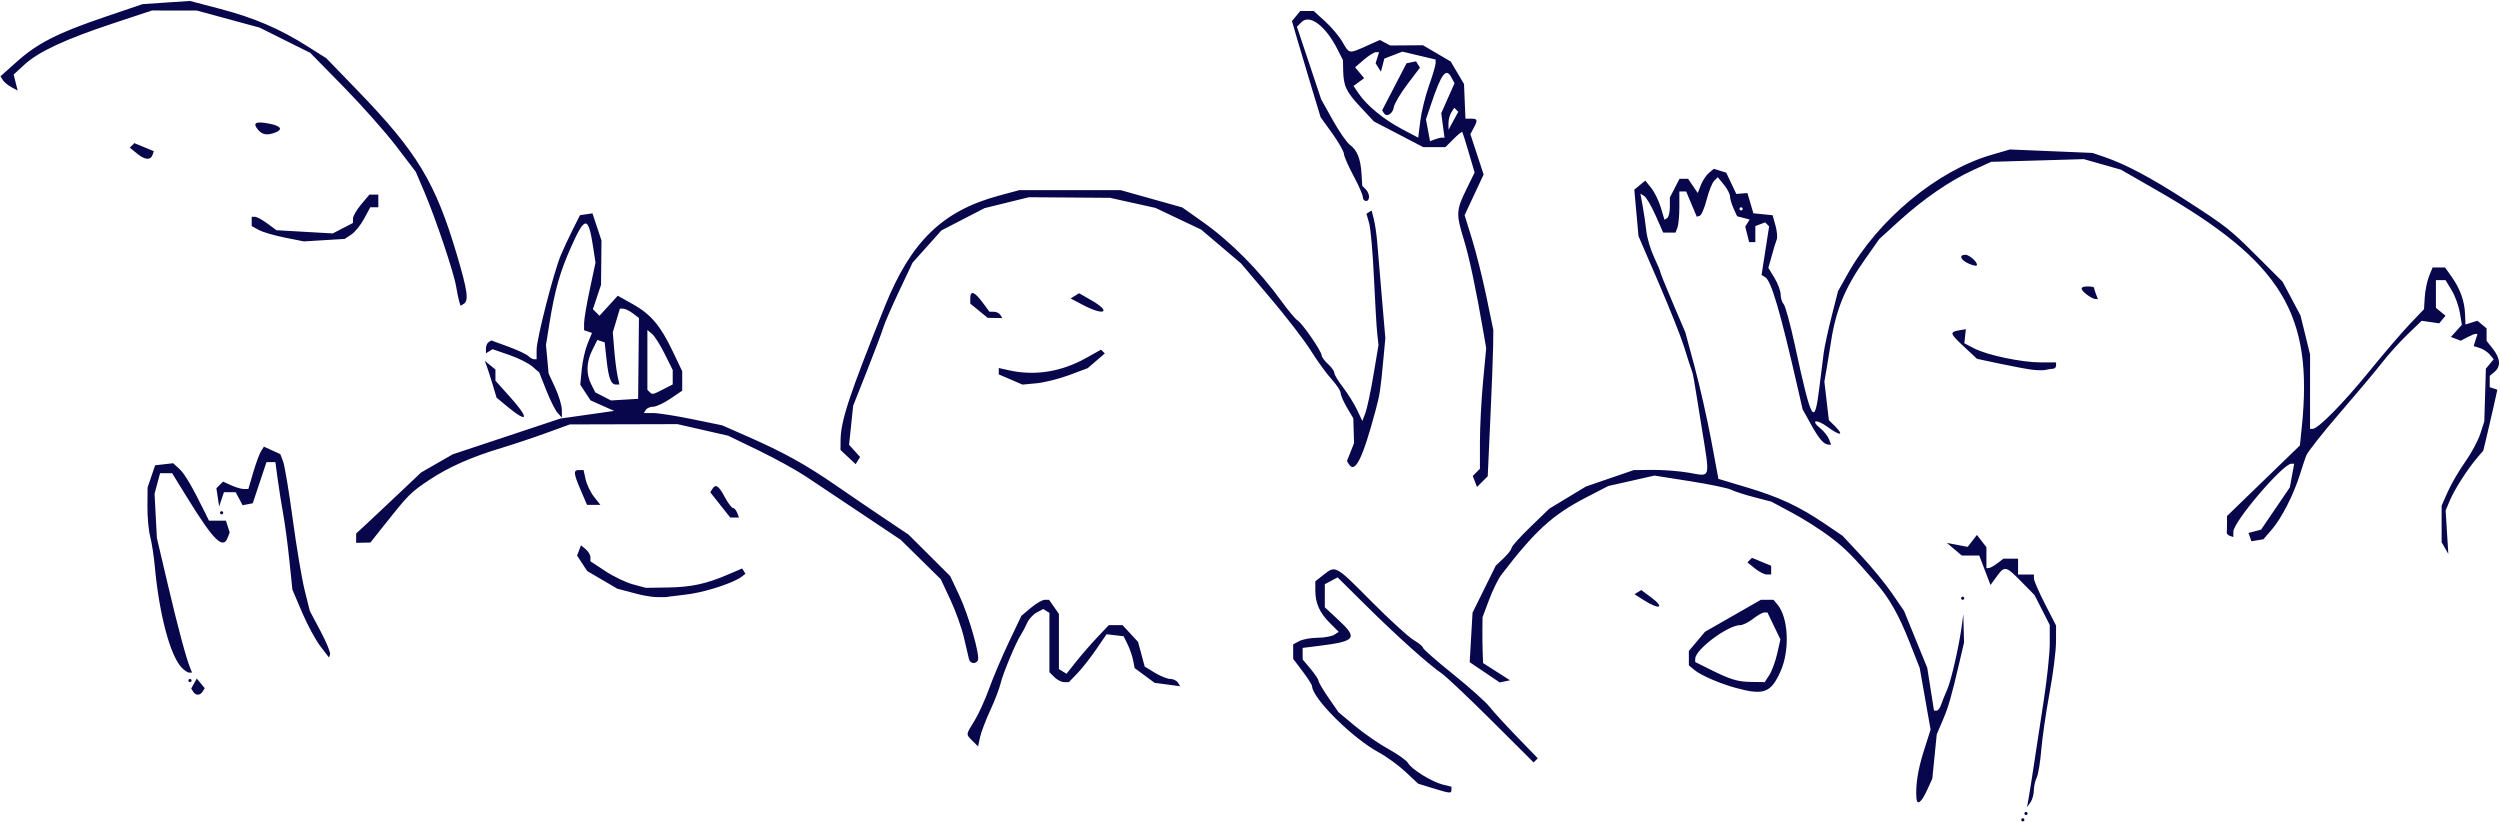
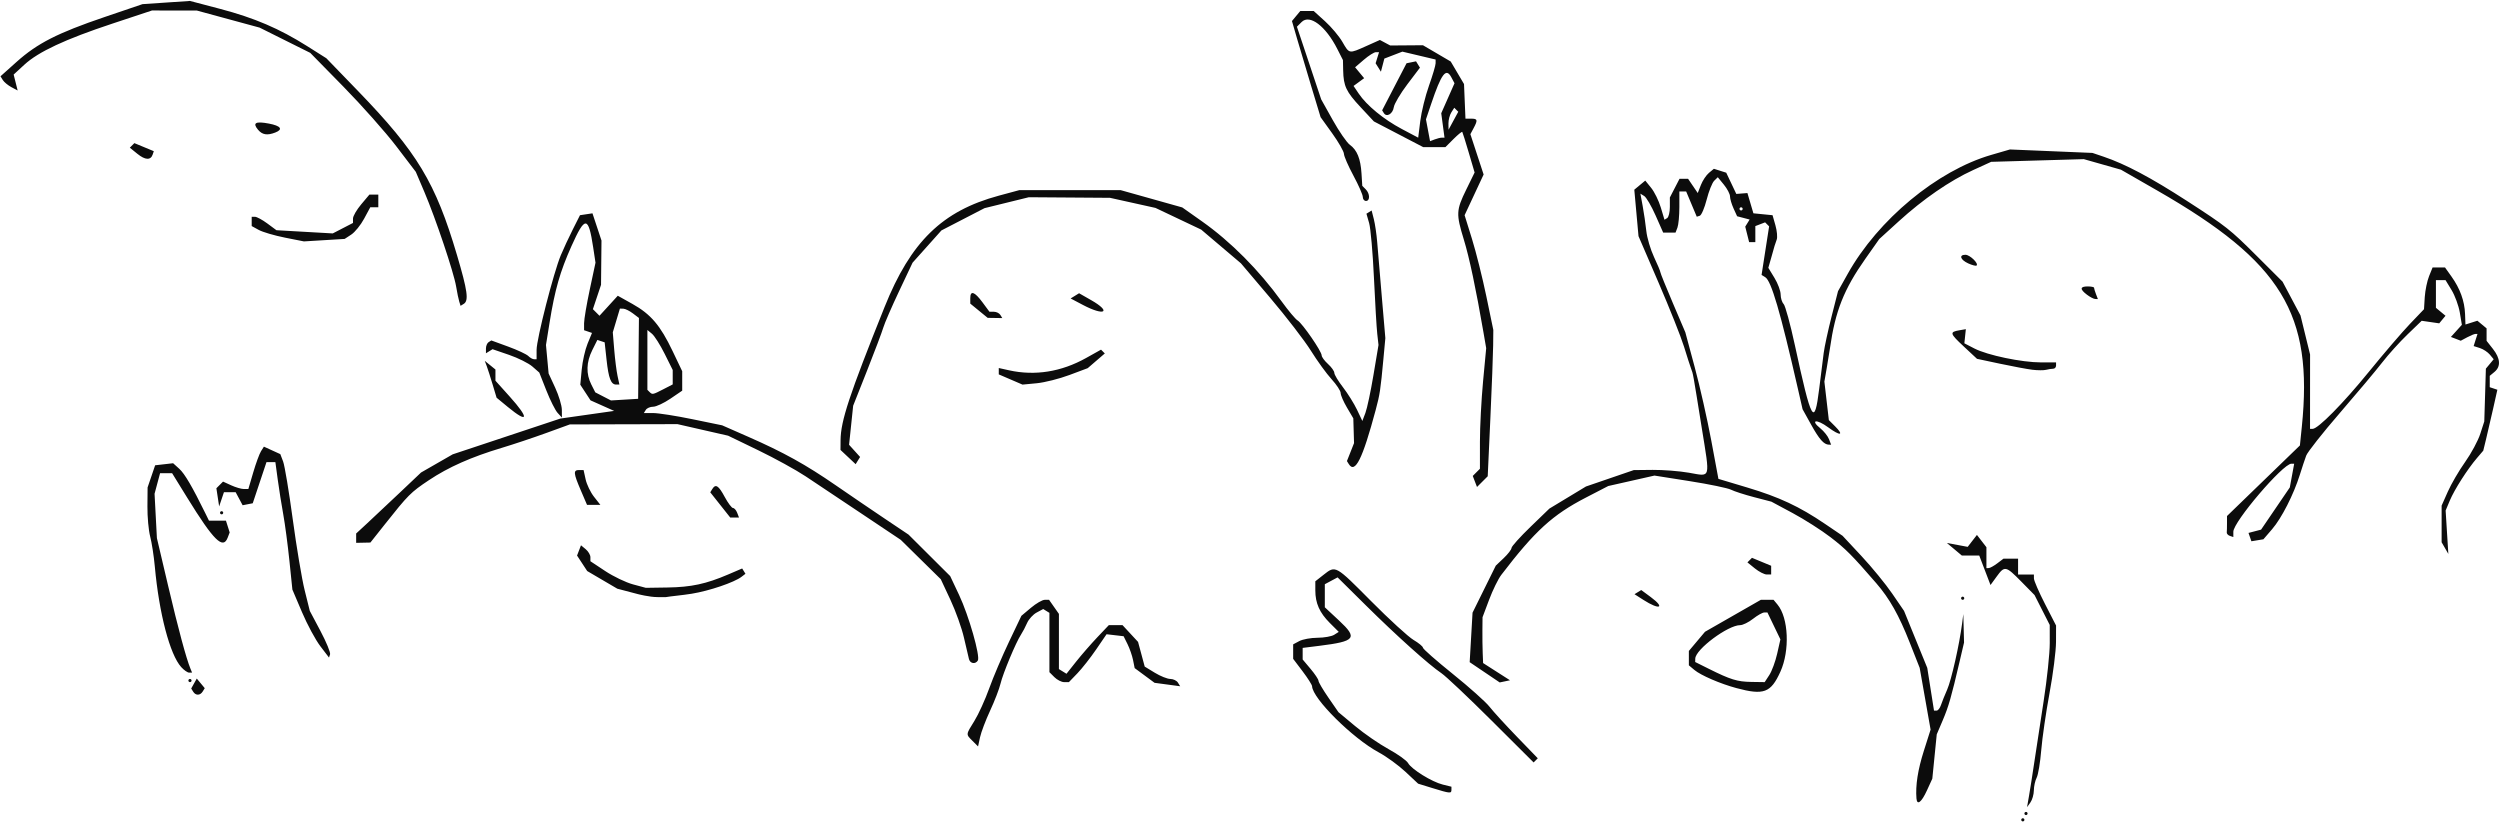
<svg xmlns="http://www.w3.org/2000/svg" width="1053" height="346" viewBox="0 0 1053 346" fill="none">
-   <path d="M851.347 345.312C851.347 344.945 851.647 344.645 852.014 344.645C852.381 344.645 852.681 344.945 852.681 345.312C852.681 345.678 852.381 345.978 852.014 345.978C851.647 345.978 851.347 345.678 851.347 345.312ZM852.681 342.645C852.681 342.278 852.981 341.978 853.347 341.978C853.714 341.978 854.014 342.278 854.014 342.645C854.014 343.011 853.714 343.312 853.347 343.312C852.981 343.312 852.681 343.011 852.681 342.645ZM854.606 335.312C855.056 332.745 856.047 326.445 856.809 321.312C857.572 316.178 859.359 304.478 860.781 295.312C862.203 286.145 863.362 275.175 863.357 270.934L863.348 263.223L860.15 256.934L856.952 250.645L851.381 244.978C844.826 238.312 844.366 238.218 840.985 242.86L838.4 246.409L836.026 240.194L833.652 233.978H829.981H826.31L823.162 231.336L820.014 228.695L824.404 229.514L828.793 230.334L830.737 227.823L832.681 225.312L834.681 227.9L836.681 230.488V234.9V239.312L837.681 239.27C838.231 239.247 839.846 238.346 841.269 237.27L843.857 235.312H846.936H850.014V238.645V241.979H853.347H856.681L856.688 243.645C856.692 244.562 858.791 249.398 861.354 254.393L866.015 263.474L865.994 270.393C865.983 274.198 864.75 283.912 863.254 291.979C861.758 300.045 860.19 310.845 859.77 315.979C859.35 321.112 858.484 326.323 857.844 327.558C857.205 328.793 856.672 331.193 856.661 332.891C856.65 334.589 855.999 336.879 855.215 337.979L853.79 339.979L854.606 335.312ZM807.212 336.312C806.768 330.835 807.791 324.226 810.305 316.315L813.165 307.318L810.869 294.315L808.573 281.312L804.374 270.645C799.838 259.123 795.902 252.142 790.265 245.627C780.106 233.885 777.398 231.164 770.985 226.25C767.151 223.312 759.986 218.748 755.064 216.106L746.113 211.303L738.825 209.405C734.817 208.361 730.444 206.948 729.109 206.264C727.773 205.581 719.972 203.962 711.772 202.668L696.863 200.314L687.127 202.513L677.392 204.711L668.036 209.55C653.897 216.863 646.548 223.574 632.337 242.149C631.048 243.835 628.744 248.535 627.218 252.596L624.444 259.978L624.391 265.312C624.361 268.245 624.415 272.587 624.509 274.961L624.681 279.278L630.347 282.906L636.014 286.533L633.845 286.989L631.677 287.444L625.352 283.175L619.028 278.907L619.632 268.483L620.235 258.06L625.132 248.152L630.028 238.245L633.331 235.111C635.148 233.388 636.645 231.444 636.658 230.792C636.67 230.139 640.262 226.143 644.64 221.913L652.599 214.221L660.307 209.565L668.014 204.908L678.078 201.456L688.141 198.003L696.078 197.92C700.443 197.874 707.314 198.408 711.347 199.107C720.746 200.734 720.314 202.229 716.791 180.289C712.943 156.323 713.185 157.67 712.303 155.312C711.891 154.212 710.539 150.012 709.297 145.979C708.055 141.945 703.237 129.832 698.59 119.061L690.14 99.476L689.253 89.688L688.366 79.899L690.676 77.982L692.986 76.065L695.486 79.151C696.86 80.849 698.68 84.56 699.531 87.398L701.077 92.558L702.212 91.856C702.836 91.47 703.347 89.36 703.347 87.167V83.179L705.382 79.246L707.416 75.312H709.219H711.022L713.057 78.312L715.092 81.312L716.414 77.924C717.141 76.06 718.67 73.761 719.811 72.814L721.886 71.092L724.488 71.918L727.09 72.743L729.212 77.214L731.333 81.685L733.674 81.498L736.014 81.312L737.271 85.58L738.529 89.848L742.563 90.247L746.597 90.645L747.81 94.904C748.477 97.246 748.723 99.946 748.355 100.904C747.988 101.861 747.572 103.084 747.431 103.621C747.29 104.157 746.645 106.444 745.998 108.703L744.82 112.81L747.412 117.061C748.838 119.399 750.006 122.542 750.009 124.045C750.012 125.548 750.578 127.348 751.267 128.045C751.957 128.742 754.079 136.512 755.983 145.312C763.022 177.843 764.229 180.008 766.248 163.73C766.959 158 767.812 151.212 768.144 148.645C768.476 146.079 769.969 139.179 771.461 133.312L774.174 122.645L778.278 115.312C791.037 92.51 815.957 71.861 838.692 65.251L846.589 62.956L863.968 63.682L881.347 64.409L886.014 65.99C895.249 69.119 905.897 74.769 921.171 84.645C937.709 95.34 939.341 96.625 950.453 107.71L961.415 118.645L965.192 125.758L968.97 132.871L970.987 141.091L973.005 149.312L972.995 164.979L972.985 180.645H974.055C976.364 180.645 986.884 169.984 997.738 156.645C1004 148.945 1011.8 139.854 1015.06 136.441L1020.99 130.238L1021.31 125.108C1021.5 122.287 1022.31 118.329 1023.13 116.312L1024.61 112.645H1027.22H1029.83L1032.56 116.471C1036.18 121.561 1038.07 126.771 1038.28 132.214L1038.45 136.687L1040.96 135.889L1043.48 135.092L1045.41 136.698L1047.35 138.305V140.932V143.558L1050.01 146.948C1053.19 150.983 1053.42 154.371 1050.68 156.645L1048.68 158.305V160.697V163.09L1050.29 163.625L1051.89 164.159L1050.12 172.069C1049.14 176.419 1047.81 182.193 1047.15 184.899L1045.95 189.819L1043.32 192.899C1039.27 197.644 1033.81 206.193 1031.86 210.838L1030.1 215.031L1030.67 224.172L1031.24 233.312L1029.83 230.859L1028.41 228.406V220.686V212.966L1031.02 207.085C1032.45 203.851 1035.73 198.229 1038.31 194.592C1040.89 190.954 1043.76 185.622 1044.69 182.741L1046.38 177.505L1046.72 166.389L1047.05 155.272L1048.7 153.292L1050.34 151.312L1048.72 149.364C1047.83 148.292 1045.94 147.044 1044.5 146.589L1041.9 145.764L1042.71 143.204L1043.53 140.645H1042.68C1042.22 140.645 1040.63 141.291 1039.16 142.081L1036.47 143.517L1034.4 142.72L1032.32 141.923L1034.63 139.367L1036.94 136.812L1036.07 131.617C1035.58 128.76 1034.03 124.522 1032.62 122.2L1030.05 117.979H1028.03H1026.01V123.815V129.652L1028.03 131.325L1030.05 132.999L1028.72 134.595L1027.4 136.191L1023.71 135.653L1020.01 135.115L1014.01 140.898C1010.71 144.079 1005.93 149.373 1003.39 152.663C1000.85 155.953 992.832 165.51 985.579 173.901C978.325 182.291 971.933 190.391 971.373 191.901C970.813 193.41 969.604 197.045 968.687 199.979C966.082 208.306 961.021 218.238 957.009 222.896L953.347 227.147L950.819 227.563L948.291 227.979L947.679 226.224L947.066 224.469L949.716 223.776L952.366 223.083L958.416 214.198L964.465 205.312L965.388 200.312L966.311 195.312H965.127C961.562 195.312 940.681 219.785 940.681 223.962V226.201L939.247 225.723C938.459 225.46 937.859 224.81 937.914 224.279C937.969 223.747 938.014 221.97 938.014 220.331V217.349L953.367 202.487L968.72 187.624L969.523 179.802C974.411 132.189 961.054 110.339 908.681 80.276L893.347 71.475L885.52 69.252L877.692 67.029L858.186 67.597L838.681 68.165L831.114 71.621C821.281 76.112 810.049 83.844 799.786 93.188L791.557 100.679L785.696 108.995C776.659 121.819 772.989 131.085 770.786 146.645C770.578 148.112 769.963 151.884 769.419 155.027L768.43 160.741L769.37 168.842L770.31 176.941L772.94 179.571C776.867 183.498 775.115 183.742 770.014 179.979C765.159 176.397 762.271 176.793 766.746 180.427C768.248 181.647 769.879 183.695 770.37 184.979L771.264 187.312L770.306 187.292C768.221 187.248 766.264 185.035 762.831 178.839L759.244 172.366L757.22 163.506C749.824 131.129 746.074 118.331 743.519 116.752L741.974 115.797L743.564 105.569L745.154 95.342L744.308 94.496L743.462 93.65L741.405 94.439L739.347 95.229V98.604V101.979H738.039H736.732L735.914 98.721L735.096 95.464L736.023 93.965L736.949 92.466L734.311 91.776L731.672 91.086L730.177 87.803C729.354 85.998 728.681 83.715 728.681 82.731C728.681 81.746 727.523 79.525 726.109 77.793L723.537 74.646L722.015 76.14C721.177 76.961 719.756 80.521 718.856 84.05C717.955 87.579 716.648 90.65 715.95 90.874L714.681 91.283L712.446 85.964L710.212 80.646H708.78H707.347V87.203C707.347 90.81 706.983 94.71 706.538 95.87L705.729 97.979H703.131H700.534L697.345 90.768C695.591 86.802 693.43 83.109 692.544 82.561L690.931 81.564L691.895 86.772C692.425 89.636 693.112 94.357 693.423 97.263C693.733 100.169 695.193 105.112 696.667 108.248C698.141 111.384 699.347 114.262 699.347 114.643C699.347 115.025 701.713 120.881 704.605 127.658L709.863 139.979L713.811 154.646C715.983 162.712 719.118 176.6 720.778 185.507L723.797 201.701L735.905 205.328C749.462 209.389 757.864 213.319 768.722 220.682L776.097 225.682L784.056 234.214C788.433 238.906 794.258 246.023 797 250.029L801.986 257.312L806.876 269.312L811.766 281.312L813.185 290.312L814.604 299.312H815.684C816.278 299.312 817.11 298.262 817.532 296.979C817.954 295.696 819.137 292.751 820.161 290.436C821.915 286.468 825.298 271.48 826.434 262.646L826.948 258.646L827.101 264.646L827.254 270.646L825.385 278.646C821.86 293.737 820.752 297.591 818.258 303.446L815.758 309.312L814.825 318.646L813.891 327.979L811.619 332.945C809.327 337.955 807.461 339.38 807.212 336.312ZM734.014 87.978C734.014 87.612 733.714 87.311 733.347 87.311C732.981 87.311 732.681 87.612 732.681 87.978C732.681 88.345 732.981 88.645 733.347 88.645C733.714 88.645 734.014 88.345 734.014 87.978ZM603.332 331.938L597.316 330.083L591.998 325.096C589.074 322.353 583.981 318.654 580.681 316.876C569.699 310.959 552.825 294.203 552.644 289.035C552.623 288.454 550.823 285.621 548.644 282.741L544.681 277.503V274.454V271.405L547.26 270.025C548.678 269.266 552.128 268.636 554.926 268.625C557.725 268.614 560.885 268.053 561.95 267.379L563.887 266.154L560.127 262.399C555.796 258.074 554.014 254.068 554.014 248.655V244.838L557.527 242.075C562.591 238.092 562.423 237.998 577.57 253.255C585.183 260.924 593.198 268.254 595.38 269.543C597.562 270.832 599.347 272.307 599.347 272.821C599.347 273.335 605.003 278.305 611.915 283.864C618.827 289.424 625.774 295.624 627.353 297.642C628.931 299.66 634.158 305.379 638.968 310.351L647.713 319.39L646.837 320.266L645.961 321.142L628.235 303.483C618.486 293.77 608.996 284.808 607.145 283.567C601.886 280.041 588.203 267.756 575.237 254.919L563.393 243.193L560.703 244.633L558.014 246.072V250.932V255.792L564.014 261.379C571.99 268.807 570.963 270.119 555.681 272.023L548.681 272.895V275.334V277.773L552.014 281.735C553.847 283.914 555.347 286.168 555.347 286.744C555.347 287.32 557.241 290.534 559.556 293.885L563.765 299.978L570.763 305.813C574.612 309.023 580.958 313.397 584.864 315.533C588.771 317.67 592.467 320.311 593.079 321.403C594.55 324.033 603.079 329.321 607.681 330.457L611.347 331.362V332.67C611.347 334.29 610.801 334.24 603.332 331.938ZM409.651 312.092C406.775 309.215 406.743 309.566 410.435 303.618C412.134 300.883 414.928 294.745 416.644 289.978C418.36 285.212 422.114 276.379 424.985 270.349L430.206 259.387L434.212 256.016C436.416 254.162 439.039 252.645 440.041 252.645H441.863L443.938 255.608L446.014 258.572V270.196V281.821L447.608 282.806L449.203 283.792L453.275 278.662C455.515 275.84 459.527 271.232 462.19 268.422L467.034 263.312H469.921H472.808L476.079 266.841L479.35 270.371L480.75 275.569L482.15 280.766L486.415 283.367C488.761 284.798 491.695 285.97 492.935 285.973C494.175 285.973 495.617 286.67 496.139 287.514L497.089 289.051L491.695 288.327L486.301 287.604L482.112 284.506L477.922 281.408L477.244 278.027C476.871 276.167 475.822 273.145 474.914 271.312L473.263 267.978L469.671 267.56L466.079 267.141L461.713 273.531C459.312 277.046 455.744 281.585 453.783 283.617L450.219 287.312H448.212C447.108 287.312 445.262 286.369 444.109 285.216L442.014 283.121V270.628V258.135L440.708 257.329L439.402 256.521L436.644 257.998C435.128 258.809 433.317 260.787 432.62 262.393C431.924 263.998 430.76 266.212 430.035 267.312C427.914 270.53 422.445 283.631 421.418 287.957C420.898 290.146 418.935 295.246 417.054 299.291C415.174 303.335 413.257 308.389 412.796 310.521L411.956 314.396L409.651 312.092ZM81.354 291.322L80.536 289.999L81.709 287.905L82.881 285.81L84.562 287.835L86.243 289.861L85.383 291.253C84.298 293.01 82.417 293.042 81.354 291.322ZM731.347 289.816C724.611 288.006 716.38 284.451 713.681 282.188L711.347 280.231V277.207V274.183L714.747 270.143L718.146 266.103L729.905 259.374L741.664 252.645H744.342H747.021L748.692 254.659C753.344 260.264 753.933 274.029 749.901 282.924C745.865 291.829 742.913 292.926 731.347 289.816ZM745.242 284.312C746.318 282.662 747.807 278.612 748.55 275.312L749.903 269.312L747.173 263.645L744.443 257.978H743.105C742.37 257.978 740.242 259.178 738.378 260.645C736.513 262.111 734.071 263.312 732.951 263.312C727.815 263.312 714.124 273.519 714.044 277.408L714.014 278.839L719.681 281.665C728.915 286.271 731.718 287.138 737.65 287.227L743.286 287.311L745.242 284.312ZM79.347 286.645C79.347 286.278 79.647 285.978 80.014 285.978C80.381 285.978 80.681 286.278 80.681 286.645C80.681 287.011 80.381 287.312 80.014 287.312C79.647 287.312 79.347 287.011 79.347 286.645ZM76.323 280.978C71.552 275.69 67.015 258.406 65.21 238.645C64.809 234.245 63.928 228.545 63.254 225.978C62.58 223.412 62.059 217.712 62.097 213.312L62.165 205.312L63.756 200.645L65.347 195.978L69.132 195.545L72.917 195.112L75.527 197.474C77.797 199.528 80.983 204.972 86.546 216.301L88.014 219.291L91.591 219.301L95.168 219.311L95.955 221.79L96.741 224.268L95.902 226.456C93.937 231.576 90.018 227.708 78.869 209.644L72.492 199.311H69.958H67.424L66.262 203.644L65.1 207.977L65.594 217.311L66.088 226.644L70.793 246.644C75.083 264.88 78.422 277.282 80.217 281.644L80.903 283.311H79.665C78.985 283.311 77.48 282.262 76.323 280.978ZM408.14 277.645C407.889 276.728 406.938 272.678 406.028 268.645C405.118 264.611 402.548 257.411 400.318 252.645L396.263 243.978L387.827 235.678L379.392 227.378L363.036 216.443C354.041 210.429 343.381 203.316 339.347 200.637C335.314 197.958 326.314 193.009 319.347 189.64L306.681 183.513L296.014 181.079L285.347 178.645L262.681 178.705L240.014 178.765L230.014 182.401C224.514 184.4 216.114 187.206 211.347 188.635C198.513 192.482 188.91 196.743 180.649 202.255C172.996 207.362 171.938 208.423 162.014 220.947L156.014 228.518L153.014 228.581L150.014 228.644V226.677V224.709L154.347 220.708C156.731 218.508 162.881 212.729 168.014 207.865L177.347 199.023L184.014 195.194L190.681 191.365L213.347 183.832L236.014 176.299L247.347 174.687L258.681 173.075L253.707 170.853L248.733 168.631L246.576 165.338L244.419 162.046L245.016 155.678C245.344 152.176 246.453 147.267 247.48 144.769L249.347 140.228L247.681 139.658L246.014 139.089V136.133C246.014 134.507 247.096 128.106 248.419 121.91L250.824 110.645L249.844 104.178C247.835 90.926 246.441 90.845 240.707 103.645C235.898 114.378 233.694 122.089 231.464 135.978L229.965 145.311L230.521 151.311L231.076 157.311L233.849 163.311C235.374 166.611 236.635 170.79 236.651 172.597L236.68 175.883L234.881 173.93C233.892 172.856 231.748 168.591 230.117 164.452L227.151 156.926L224.249 154.388C222.653 152.993 218.222 150.778 214.404 149.467L207.46 147.084L206.07 147.943L204.68 148.802V146.802C204.68 145.702 205.192 144.486 205.817 144.099L206.953 143.397L214.056 145.993C217.963 147.421 221.771 149.202 222.52 149.95C223.268 150.699 224.36 151.311 224.947 151.311H226.014V147.349C226.014 142.788 233.178 114.788 236.202 107.529C237.321 104.842 239.599 99.945 241.263 96.644L244.29 90.644L246.918 90.249L249.546 89.854L251.447 95.582L253.347 101.311L253.251 110.645L253.155 119.978L251.44 125.101L249.726 130.223L251.115 131.613L252.504 133.002L256.356 128.785L260.208 124.568L266.401 128.03C274.121 132.344 278.138 137.063 283.303 147.885L287.347 156.359V160.454V164.548L282.371 167.93C279.634 169.789 276.369 171.311 275.116 171.311C273.863 171.311 272.467 171.911 272.014 172.645L271.19 173.978H275.122C277.284 173.978 284.707 175.141 291.616 176.563L304.179 179.148L315.156 183.974C330.083 190.537 339.395 195.699 352.014 204.406C357.88 208.454 367.18 214.784 372.68 218.473L382.68 225.179L391.448 233.912L400.216 242.645L403.99 250.645C408.061 259.274 412.963 276.441 411.864 278.219C410.846 279.867 408.657 279.529 408.14 277.645ZM268.952 150.952L269.12 133.926L266.567 131.995C265.163 130.932 263.359 130.044 262.558 130.021L261.103 129.979L259.606 134.979L258.11 139.979L258.712 147.312C259.043 151.345 259.669 156.295 260.103 158.312L260.893 161.979H259.532C257.34 161.979 256.34 159.407 255.485 151.563L254.681 144.194L253.145 143.686L251.61 143.177L249.479 147.449C246.928 152.562 246.787 157.46 249.06 161.952L250.733 165.259L254.04 166.966L257.347 168.672L263.066 168.325L268.784 167.979L268.952 150.952ZM279.414 163.944L283.347 161.91V158.872V155.835L279.949 149.016C278.08 145.266 275.68 141.475 274.616 140.591L272.681 138.985V151.593V164.2L273.57 165.089C274.775 166.295 274.924 166.265 279.414 163.944ZM134.912 272.163C132.898 269.522 129.428 263.081 127.202 257.848L123.153 248.335L121.897 236.157C121.206 229.459 120.041 220.678 119.307 216.645C118.574 212.611 117.527 206.012 116.981 201.978L115.989 194.645H114.115H112.241L109.348 203.312L106.455 211.978L104.325 212.392L102.194 212.806L100.724 210.059L99.254 207.312H96.789H94.325L93.315 210.312L92.304 213.312L91.722 209.482L91.139 205.653L92.54 204.252L93.942 202.851L97.374 204.414C99.262 205.274 101.661 205.978 102.706 205.978H104.606L106.664 198.978C107.795 195.128 109.269 191.112 109.939 190.054L111.156 188.13L114.612 189.704L118.068 191.279L119.255 194.401C119.907 196.118 121.732 207.075 123.31 218.75C124.887 230.426 127.147 243.878 128.333 248.645L130.488 257.312L134.982 265.785C137.454 270.446 139.273 274.868 139.025 275.612L138.574 276.964L134.912 272.163ZM692.233 252.697L688.453 250.277L689.871 249.4L691.29 248.523L695.319 251.501C701.53 256.094 699.045 257.057 692.233 252.697ZM268.681 250.24L260.014 247.96L253.671 244.241L247.328 240.521L245.191 237.26L243.054 233.999L243.883 231.838L244.712 229.678L246.697 231.325C247.788 232.23 248.681 233.741 248.681 234.682V236.394L254.935 240.536C258.375 242.815 263.625 245.335 266.602 246.136L272.014 247.594L281.199 247.454C291.132 247.303 297.397 245.958 306.667 241.984L312.603 239.44L313.294 240.558L313.985 241.676L312.333 242.949C309.28 245.302 298.742 248.882 291.347 250.077C287.314 250.73 282.333 251.154 280.5 251.5C280.5 251.5 280 251.5 277 251.5C273.5 251.5 268.681 250.24 268.681 250.24ZM826.014 251.978C826.014 251.612 826.314 251.312 826.681 251.312C827.047 251.312 827.347 251.612 827.347 251.978C827.347 252.345 827.047 252.645 826.681 252.645C826.314 252.645 826.014 252.345 826.014 251.978ZM739.162 239.426L736.014 236.874L736.971 235.914L737.929 234.953L741.971 236.627L746.014 238.302V240.14V241.978H744.162C743.143 241.978 740.893 240.83 739.162 239.426ZM303.366 212.668L299.161 207.359L299.999 206.002C301.424 203.697 302.644 204.465 305.254 209.312C306.636 211.878 308.209 213.978 308.748 213.978C309.287 213.978 310.074 214.878 310.496 215.978L311.264 217.978H309.418H307.571L303.366 212.668ZM92.681 215.978C92.681 215.612 92.981 215.312 93.347 215.312C93.714 215.312 94.014 215.612 94.014 215.978C94.014 216.345 93.714 216.645 93.347 216.645C92.981 216.645 92.681 216.345 92.681 215.978ZM244.633 206.534C241.513 199.256 241.405 197.978 243.908 197.978H245.802L246.667 201.916C247.143 204.081 248.734 207.381 250.203 209.249L252.874 212.645H250.063H247.253L244.633 206.534ZM621.219 202.792L620.327 200.466L621.837 198.955L623.347 197.445L623.348 186.045C623.349 179.775 623.942 168.345 624.666 160.645L625.982 146.645L624.833 139.978C621.675 121.651 618.896 108.513 616.577 100.95C613.255 90.115 613.329 88.543 617.56 79.901L621.107 72.658L618.653 64.318C617.303 59.731 616.071 55.792 615.914 55.564C615.758 55.336 614.094 56.686 612.216 58.564L608.802 61.978H604.138H599.474L589.077 56.56L578.681 51.143L573.075 45.136C566.996 38.622 565.885 36.275 565.743 29.647L565.651 25.311L563.283 20.645C558.361 10.942 551.644 5.872 548.232 9.284L546.26 11.256L551.377 26.566L556.493 41.877L561.373 50.602C564.057 55.401 567.288 60.074 568.554 60.986C571.599 63.18 573.085 66.851 573.471 73.132L573.789 78.286L575.235 79.732C577.05 81.547 577.121 84.645 575.347 84.645C574.614 84.645 574.014 83.895 574.014 82.978C574.014 82.062 572.237 78.012 570.067 73.978C567.896 69.945 566.096 65.817 566.067 64.804C566.038 63.792 563.814 59.901 561.125 56.158L556.236 49.353L552.394 36.666C550.28 29.688 547.566 20.577 546.362 16.421L544.173 8.863L545.923 6.754L547.674 4.645L550.511 4.646H553.347L558.127 8.978C560.756 11.361 564.036 15.261 565.415 17.644C568.364 22.741 568.114 22.697 575.467 19.405L581.211 16.834L583.385 17.998L585.56 19.161L592.451 19.108L599.343 19.055L605.195 22.484L611.046 25.914L613.845 30.657L616.643 35.4L616.948 42.689L617.253 49.978H619.634C622.377 49.978 622.522 50.538 620.669 54.001L619.323 56.515L622.112 65.01L624.901 73.505L620.896 82.075L616.892 90.644L620 100.645C621.71 106.145 624.431 117.018 626.046 124.809L628.984 138.973L628.917 145.475C628.881 149.052 628.351 162.918 627.739 176.29L626.628 200.603L624.37 202.86L622.112 205.118L621.219 202.792ZM607.33 57.978H608.427L607.738 52.841L607.049 47.704L609.845 41.383L612.641 35.062L611.281 32.52C609.071 28.392 607.123 30.982 602.8 43.79L600.614 50.267L601.477 54.869L602.341 59.471L604.286 58.725C605.357 58.314 606.726 57.978 607.33 57.978ZM601.883 36.103C603.422 31.771 604.681 27.517 604.681 26.649V25.071L597.681 23.41L590.681 21.75L586.885 23.213L583.089 24.677L582.367 27.44L581.644 30.204L580.526 28.424L579.408 26.645L580.134 24.311L580.86 21.978H579.512C578.77 21.978 576.499 23.409 574.465 25.159L570.767 28.339L572.674 30.637L574.58 32.933L572.348 34.565L570.116 36.197L572.289 39.421C575.653 44.411 582.788 50.275 590.41 54.315L597.347 57.991L598.216 50.984C598.694 47.131 600.344 40.434 601.883 36.103ZM582.875 47.627L582.159 46.468L587.3 36.556L592.441 26.645L594.436 26.238L596.432 25.831L597.257 27.166L598.082 28.501L592.771 35.518C589.85 39.378 587.285 43.713 587.07 45.152C586.65 47.976 584.042 49.514 582.875 47.627ZM613.379 46.232L612.536 45.389L611.295 47.35C610.613 48.429 610.07 50.512 610.088 51.978L610.121 54.645L612.172 50.86L614.223 47.076L613.379 46.232ZM568.083 195.423L567.328 194.202L568.825 190.423L570.321 186.645L570.168 181.423L570.016 176.202L567.348 171.68C565.881 169.194 564.681 166.427 564.681 165.532C564.681 164.638 562.954 162.015 560.843 159.705C558.733 157.394 554.827 152.01 552.163 147.741C549.5 143.471 541.777 133.439 535.001 125.446L522.681 110.914L514.309 103.811L505.936 96.708L496.309 92.139L486.681 87.571L477.109 85.447L467.537 83.323L450.442 83.199L433.347 83.075L424.014 85.374L414.681 87.673L405.605 92.364L396.529 97.055L390.451 103.85L384.372 110.645L378.698 122.645C375.578 129.245 372.584 136.145 372.047 137.978C371.509 139.812 368.432 147.969 365.209 156.105L359.35 170.898L358.49 179.122L357.631 187.345L359.953 189.911L362.275 192.477L361.337 193.994L360.399 195.512L357.207 192.513L354.014 189.513L354.047 185.412C354.111 177.283 357.707 166.401 372.582 129.312C383.638 101.746 396.875 88.848 420.719 82.411L429.347 80.082L450.681 80.083L472.014 80.083L484.993 83.727L497.971 87.371L506.326 93.269C518.341 101.751 530.258 113.737 539.838 126.974C542.623 130.821 545.643 134.421 546.549 134.974C548.562 136.201 556.681 147.984 556.681 149.678C556.681 150.349 557.881 151.984 559.347 153.312C560.814 154.639 562.014 156.325 562.014 157.059C562.014 157.793 563.664 160.531 565.681 163.143C567.697 165.755 570.354 170.012 571.584 172.602L573.82 177.312L575.104 173.944C575.81 172.092 577.341 164.892 578.507 157.944L580.626 145.312L580.104 140.645C579.816 138.078 579.186 127.427 578.704 116.975C578.221 106.524 577.313 96.182 576.685 93.993L575.544 90.014L576.637 89.339L577.73 88.663L578.66 92.321C579.172 94.332 579.809 98.678 580.076 101.978C580.343 105.278 581.225 115.728 582.035 125.201L583.509 142.423L582.693 151.201C581.475 164.296 581.201 166.106 579.449 172.645C573.887 193.41 570.738 199.72 568.083 195.423ZM213.893 171.414L209.164 167.516L207.494 161.942C206.575 158.876 205.454 155.38 205.003 154.173L204.181 151.978L206.431 153.808L208.681 155.638V157.997V160.356L214.681 167.03C223.016 176.3 222.604 178.594 213.893 171.414ZM425.681 159.844L420.681 157.693V156.351V155.009L425.014 155.971C435.935 158.398 447.017 156.626 457.471 150.784L463.753 147.272L464.55 148.072L465.347 148.872L461.746 151.971L458.145 155.071L450.427 157.958C446.183 159.547 440.003 161.105 436.695 161.421L430.681 161.996L425.681 159.844ZM856.014 155.739C853.814 155.468 847.672 154.322 842.366 153.192L832.718 151.138L827.119 145.917C821.218 140.414 821.069 139.843 825.347 139.105L828.014 138.645L827.701 141.621L827.387 144.597L831.636 146.794C837.116 149.628 851.578 152.645 859.68 152.645H866.014V153.978C866.014 154.712 865.463 155.312 864.79 155.312C864.116 155.312 862.766 155.518 861.79 155.771C860.813 156.024 858.214 156.01 856.014 155.739ZM412.347 130.88L408.681 127.878V125.595C408.681 122.21 410.477 122.812 413.803 127.312L416.761 131.312H418.642C419.677 131.312 420.894 131.911 421.347 132.645L422.171 133.978L419.093 133.93L416.014 133.882L412.347 130.88ZM456.15 128.453L450.953 125.712L452.73 124.614L454.507 123.516L459.584 126.414C468.366 131.427 465.273 133.264 456.15 128.453ZM193.442 127.063C193.137 126.1 192.542 123.211 192.117 120.645C191.147 114.769 183.496 92.006 178.741 80.845L175.134 72.379L166.907 61.594C162.383 55.663 152.381 44.389 144.681 36.54L130.681 22.27L120.014 16.951L109.347 11.632L96.142 8.041L82.936 4.449L73.475 4.433L64.014 4.417L47.44 9.911C27.417 16.549 16.181 21.794 10.214 27.291L5.748 31.404L6.591 34.761L7.433 38.118L4.798 36.708C3.348 35.932 1.723 34.586 1.185 33.716L0.207 32.133L6.998 26.056C15.731 18.241 24.227 13.911 44.014 7.186L60.014 1.749L70.014 1.071L80.014 0.393L92.731 3.741C107.138 7.534 117.701 12.058 129.4 19.445L137.453 24.53L150.734 38.263C175.771 64.153 183.452 76.883 192.494 107.477C196.932 122.491 197.508 126.643 195.338 127.984L193.995 128.814L193.442 127.063ZM879.014 124.122C875.952 121.798 876.063 120.645 879.347 120.645C880.814 120.645 882.014 120.896 882.014 121.202C882.014 121.509 882.378 122.709 882.823 123.869L883.633 125.978L882.49 125.936C881.862 125.913 880.297 125.096 879.014 124.122ZM829.014 110.942C825.681 109.419 825.006 107.312 827.851 107.312C829.709 107.312 833.502 110.981 832.537 111.845C832.25 112.103 830.664 111.696 829.014 110.942ZM120.014 100.089C115.614 99.214 110.664 97.76 109.014 96.858L106.014 95.218V93.265V91.311H107.401C108.164 91.311 110.509 92.584 112.613 94.139L116.436 96.966L128.296 97.642L140.156 98.318L144.418 96.114L148.681 93.91V92.046C148.681 91.021 150.234 88.337 152.133 86.081L155.584 81.978H157.466H159.347V84.645V87.311H157.651H155.954L153.352 92.143C151.921 94.801 149.493 97.798 147.957 98.804L145.165 100.634L136.59 101.157L128.014 101.68L120.014 100.089ZM57.883 64.803L54.681 62.208L55.638 61.247L56.595 60.286L60.688 61.981L64.781 63.677L64.314 65.077C63.486 67.561 61.162 67.462 57.883 64.803ZM108.654 54.612C106.285 51.758 107.637 50.995 113.211 52.041C118.31 52.997 119.379 54.502 115.905 55.835C112.521 57.134 110.458 56.786 108.654 54.612Z" fill="#08074C" />
+   <path d="M851.347 345.312C851.347 344.945 851.647 344.645 852.014 344.645C852.381 344.645 852.681 344.945 852.681 345.312C852.681 345.678 852.381 345.978 852.014 345.978C851.647 345.978 851.347 345.678 851.347 345.312ZM852.681 342.645C852.681 342.278 852.981 341.978 853.347 341.978C853.714 341.978 854.014 342.278 854.014 342.645C854.014 343.011 853.714 343.312 853.347 343.312C852.981 343.312 852.681 343.011 852.681 342.645ZM854.606 335.312C855.056 332.745 856.047 326.445 856.809 321.312C857.572 316.178 859.359 304.478 860.781 295.312C862.203 286.145 863.362 275.175 863.357 270.934L863.348 263.223L860.15 256.934L856.952 250.645L851.381 244.978C844.826 238.312 844.366 238.218 840.985 242.86L838.4 246.409L836.026 240.194L833.652 233.978H829.981H826.31L823.162 231.336L820.014 228.695L824.404 229.514L828.793 230.334L830.737 227.823L832.681 225.312L834.681 227.9L836.681 230.488V234.9V239.312L837.681 239.27C838.231 239.247 839.846 238.346 841.269 237.27L843.857 235.312H846.936H850.014V238.645V241.979H853.347H856.681L856.688 243.645C856.692 244.562 858.791 249.398 861.354 254.393L866.015 263.474L865.994 270.393C865.983 274.198 864.75 283.912 863.254 291.979C861.758 300.045 860.19 310.845 859.77 315.979C859.35 321.112 858.484 326.323 857.844 327.558C857.205 328.793 856.672 331.193 856.661 332.891C856.65 334.589 855.999 336.879 855.215 337.979L853.79 339.979L854.606 335.312ZM807.212 336.312C806.768 330.835 807.791 324.226 810.305 316.315L813.165 307.318L810.869 294.315L808.573 281.312L804.374 270.645C799.838 259.123 795.902 252.142 790.265 245.627C780.106 233.885 777.398 231.164 770.985 226.25C767.151 223.312 759.986 218.748 755.064 216.106L746.113 211.303L738.825 209.405C734.817 208.361 730.444 206.948 729.109 206.264C727.773 205.581 719.972 203.962 711.772 202.668L696.863 200.314L687.127 202.513L677.392 204.711L668.036 209.55C653.897 216.863 646.548 223.574 632.337 242.149C631.048 243.835 628.744 248.535 627.218 252.596L624.444 259.978L624.391 265.312C624.361 268.245 624.415 272.587 624.509 274.961L624.681 279.278L630.347 282.906L636.014 286.533L633.845 286.989L631.677 287.444L625.352 283.175L619.028 278.907L619.632 268.483L620.235 258.06L625.132 248.152L630.028 238.245L633.331 235.111C635.148 233.388 636.645 231.444 636.658 230.792C636.67 230.139 640.262 226.143 644.64 221.913L652.599 214.221L660.307 209.565L668.014 204.908L678.078 201.456L688.141 198.003L696.078 197.92C700.443 197.874 707.314 198.408 711.347 199.107C720.746 200.734 720.314 202.229 716.791 180.289C712.943 156.323 713.185 157.67 712.303 155.312C711.891 154.212 710.539 150.012 709.297 145.979C708.055 141.945 703.237 129.832 698.59 119.061L690.14 99.476L689.253 89.688L688.366 79.899L690.676 77.982L692.986 76.065L695.486 79.151C696.86 80.849 698.68 84.56 699.531 87.398L701.077 92.558L702.212 91.856C702.836 91.47 703.347 89.36 703.347 87.167V83.179L705.382 79.246L707.416 75.312H709.219H711.022L713.057 78.312L715.092 81.312L716.414 77.924C717.141 76.06 718.67 73.761 719.811 72.814L721.886 71.092L724.488 71.918L727.09 72.743L729.212 77.214L731.333 81.685L733.674 81.498L736.014 81.312L737.271 85.58L738.529 89.848L742.563 90.247L746.597 90.645L747.81 94.904C748.477 97.246 748.723 99.946 748.355 100.904C747.988 101.861 747.572 103.084 747.431 103.621C747.29 104.157 746.645 106.444 745.998 108.703L744.82 112.81L747.412 117.061C748.838 119.399 750.006 122.542 750.009 124.045C750.012 125.548 750.578 127.348 751.267 128.045C751.957 128.742 754.079 136.512 755.983 145.312C763.022 177.843 764.229 180.008 766.248 163.73C766.959 158 767.812 151.212 768.144 148.645C768.476 146.079 769.969 139.179 771.461 133.312L774.174 122.645L778.278 115.312C791.037 92.51 815.957 71.861 838.692 65.251L846.589 62.956L863.968 63.682L881.347 64.409L886.014 65.99C895.249 69.119 905.897 74.769 921.171 84.645C937.709 95.34 939.341 96.625 950.453 107.71L961.415 118.645L965.192 125.758L968.97 132.871L970.987 141.091L973.005 149.312L972.995 164.979L972.985 180.645H974.055C976.364 180.645 986.884 169.984 997.738 156.645C1004 148.945 1011.8 139.854 1015.06 136.441L1020.99 130.238L1021.31 125.108C1021.5 122.287 1022.31 118.329 1023.13 116.312L1024.61 112.645H1027.22H1029.83L1032.56 116.471C1036.18 121.561 1038.07 126.771 1038.28 132.214L1038.45 136.687L1040.96 135.889L1043.48 135.092L1045.41 136.698L1047.35 138.305V140.932V143.558L1050.01 146.948C1053.19 150.983 1053.42 154.371 1050.68 156.645L1048.68 158.305V160.697V163.09L1050.29 163.625L1051.89 164.159L1050.12 172.069C1049.14 176.419 1047.81 182.193 1047.15 184.899L1045.95 189.819L1043.32 192.899C1039.27 197.644 1033.81 206.193 1031.86 210.838L1030.1 215.031L1030.67 224.172L1031.24 233.312L1029.83 230.859L1028.41 228.406V220.686V212.966L1031.02 207.085C1032.45 203.851 1035.73 198.229 1038.31 194.592C1040.89 190.954 1043.76 185.622 1044.69 182.741L1046.38 177.505L1046.72 166.389L1047.05 155.272L1048.7 153.292L1050.34 151.312L1048.72 149.364C1047.83 148.292 1045.94 147.044 1044.5 146.589L1041.9 145.764L1042.71 143.204L1043.53 140.645H1042.68C1042.22 140.645 1040.63 141.291 1039.16 142.081L1036.47 143.517L1034.4 142.72L1032.32 141.923L1034.63 139.367L1036.94 136.812L1036.07 131.617C1035.58 128.76 1034.03 124.522 1032.62 122.2L1030.05 117.979H1028.03H1026.01V123.815V129.652L1028.03 131.325L1030.05 132.999L1028.72 134.595L1027.4 136.191L1023.71 135.653L1020.01 135.115L1014.01 140.898C1010.71 144.079 1005.93 149.373 1003.39 152.663C1000.85 155.953 992.832 165.51 985.579 173.901C978.325 182.291 971.933 190.391 971.373 191.901C970.813 193.41 969.604 197.045 968.687 199.979C966.082 208.306 961.021 218.238 957.009 222.896L953.347 227.147L950.819 227.563L948.291 227.979L947.679 226.224L947.066 224.469L949.716 223.776L952.366 223.083L958.416 214.198L964.465 205.312L965.388 200.312L966.311 195.312H965.127C961.562 195.312 940.681 219.785 940.681 223.962V226.201L939.247 225.723C938.459 225.46 937.859 224.81 937.914 224.279C937.969 223.747 938.014 221.97 938.014 220.331V217.349L953.367 202.487L968.72 187.624L969.523 179.802C974.411 132.189 961.054 110.339 908.681 80.276L893.347 71.475L885.52 69.252L877.692 67.029L858.186 67.597L838.681 68.165L831.114 71.621C821.281 76.112 810.049 83.844 799.786 93.188L791.557 100.679L785.696 108.995C776.659 121.819 772.989 131.085 770.786 146.645C770.578 148.112 769.963 151.884 769.419 155.027L768.43 160.741L769.37 168.842L770.31 176.941L772.94 179.571C776.867 183.498 775.115 183.742 770.014 179.979C765.159 176.397 762.271 176.793 766.746 180.427C768.248 181.647 769.879 183.695 770.37 184.979L771.264 187.312L770.306 187.292C768.221 187.248 766.264 185.035 762.831 178.839L759.244 172.366L757.22 163.506C749.824 131.129 746.074 118.331 743.519 116.752L741.974 115.797L743.564 105.569L745.154 95.342L744.308 94.496L743.462 93.65L741.405 94.439L739.347 95.229V98.604V101.979H738.039H736.732L735.914 98.721L735.096 95.464L736.023 93.965L736.949 92.466L734.311 91.776L731.672 91.086L730.177 87.803C729.354 85.998 728.681 83.715 728.681 82.731C728.681 81.746 727.523 79.525 726.109 77.793L723.537 74.646L722.015 76.14C721.177 76.961 719.756 80.521 718.856 84.05C717.955 87.579 716.648 90.65 715.95 90.874L714.681 91.283L712.446 85.964L710.212 80.646H708.78H707.347V87.203C707.347 90.81 706.983 94.71 706.538 95.87L705.729 97.979H703.131H700.534L697.345 90.768C695.591 86.802 693.43 83.109 692.544 82.561L690.931 81.564L691.895 86.772C692.425 89.636 693.112 94.357 693.423 97.263C693.733 100.169 695.193 105.112 696.667 108.248C698.141 111.384 699.347 114.262 699.347 114.643C699.347 115.025 701.713 120.881 704.605 127.658L709.863 139.979L713.811 154.646C715.983 162.712 719.118 176.6 720.778 185.507L723.797 201.701L735.905 205.328C749.462 209.389 757.864 213.319 768.722 220.682L776.097 225.682L784.056 234.214C788.433 238.906 794.258 246.023 797 250.029L801.986 257.312L806.876 269.312L811.766 281.312L813.185 290.312L814.604 299.312H815.684C816.278 299.312 817.11 298.262 817.532 296.979C817.954 295.696 819.137 292.751 820.161 290.436C821.915 286.468 825.298 271.48 826.434 262.646L826.948 258.646L827.101 264.646L827.254 270.646L825.385 278.646C821.86 293.737 820.752 297.591 818.258 303.446L815.758 309.312L814.825 318.646L813.891 327.979L811.619 332.945C809.327 337.955 807.461 339.38 807.212 336.312ZM734.014 87.978C734.014 87.612 733.714 87.311 733.347 87.311C732.981 87.311 732.681 87.612 732.681 87.978C732.681 88.345 732.981 88.645 733.347 88.645C733.714 88.645 734.014 88.345 734.014 87.978ZM603.332 331.938L597.316 330.083L591.998 325.096C589.074 322.353 583.981 318.654 580.681 316.876C569.699 310.959 552.825 294.203 552.644 289.035C552.623 288.454 550.823 285.621 548.644 282.741L544.681 277.503V274.454V271.405L547.26 270.025C548.678 269.266 552.128 268.636 554.926 268.625C557.725 268.614 560.885 268.053 561.95 267.379L563.887 266.154L560.127 262.399C555.796 258.074 554.014 254.068 554.014 248.655V244.838L557.527 242.075C562.591 238.092 562.423 237.998 577.57 253.255C585.183 260.924 593.198 268.254 595.38 269.543C597.562 270.832 599.347 272.307 599.347 272.821C599.347 273.335 605.003 278.305 611.915 283.864C618.827 289.424 625.774 295.624 627.353 297.642C628.931 299.66 634.158 305.379 638.968 310.351L647.713 319.39L646.837 320.266L645.961 321.142L628.235 303.483C618.486 293.77 608.996 284.808 607.145 283.567C601.886 280.041 588.203 267.756 575.237 254.919L563.393 243.193L560.703 244.633L558.014 246.072V250.932V255.792L564.014 261.379C571.99 268.807 570.963 270.119 555.681 272.023L548.681 272.895V275.334V277.773L552.014 281.735C553.847 283.914 555.347 286.168 555.347 286.744C555.347 287.32 557.241 290.534 559.556 293.885L563.765 299.978L570.763 305.813C574.612 309.023 580.958 313.397 584.864 315.533C588.771 317.67 592.467 320.311 593.079 321.403C594.55 324.033 603.079 329.321 607.681 330.457L611.347 331.362V332.67C611.347 334.29 610.801 334.24 603.332 331.938ZM409.651 312.092C406.775 309.215 406.743 309.566 410.435 303.618C412.134 300.883 414.928 294.745 416.644 289.978C418.36 285.212 422.114 276.379 424.985 270.349L430.206 259.387L434.212 256.016C436.416 254.162 439.039 252.645 440.041 252.645H441.863L443.938 255.608L446.014 258.572V270.196V281.821L447.608 282.806L449.203 283.792L453.275 278.662C455.515 275.84 459.527 271.232 462.19 268.422L467.034 263.312H469.921H472.808L476.079 266.841L479.35 270.371L480.75 275.569L482.15 280.766L486.415 283.367C488.761 284.798 491.695 285.97 492.935 285.973C494.175 285.973 495.617 286.67 496.139 287.514L497.089 289.051L491.695 288.327L486.301 287.604L482.112 284.506L477.922 281.408L477.244 278.027C476.871 276.167 475.822 273.145 474.914 271.312L473.263 267.978L469.671 267.56L466.079 267.141L461.713 273.531C459.312 277.046 455.744 281.585 453.783 283.617L450.219 287.312H448.212C447.108 287.312 445.262 286.369 444.109 285.216L442.014 283.121V270.628V258.135L440.708 257.329L439.402 256.521L436.644 257.998C435.128 258.809 433.317 260.787 432.62 262.393C431.924 263.998 430.76 266.212 430.035 267.312C427.914 270.53 422.445 283.631 421.418 287.957C420.898 290.146 418.935 295.246 417.054 299.291C415.174 303.335 413.257 308.389 412.796 310.521L411.956 314.396L409.651 312.092ZM81.354 291.322L80.536 289.999L81.709 287.905L82.881 285.81L84.562 287.835L86.243 289.861L85.383 291.253C84.298 293.01 82.417 293.042 81.354 291.322ZM731.347 289.816C724.611 288.006 716.38 284.451 713.681 282.188L711.347 280.231V277.207V274.183L714.747 270.143L718.146 266.103L729.905 259.374L741.664 252.645H744.342H747.021L748.692 254.659C753.344 260.264 753.933 274.029 749.901 282.924C745.865 291.829 742.913 292.926 731.347 289.816ZM745.242 284.312C746.318 282.662 747.807 278.612 748.55 275.312L749.903 269.312L747.173 263.645L744.443 257.978H743.105C742.37 257.978 740.242 259.178 738.378 260.645C736.513 262.111 734.071 263.312 732.951 263.312C727.815 263.312 714.124 273.519 714.044 277.408L714.014 278.839L719.681 281.665C728.915 286.271 731.718 287.138 737.65 287.227L743.286 287.311L745.242 284.312ZM79.347 286.645C79.347 286.278 79.647 285.978 80.014 285.978C80.381 285.978 80.681 286.278 80.681 286.645C80.681 287.011 80.381 287.312 80.014 287.312C79.647 287.312 79.347 287.011 79.347 286.645ZM76.323 280.978C71.552 275.69 67.015 258.406 65.21 238.645C64.809 234.245 63.928 228.545 63.254 225.978C62.58 223.412 62.059 217.712 62.097 213.312L62.165 205.312L63.756 200.645L65.347 195.978L69.132 195.545L72.917 195.112L75.527 197.474C77.797 199.528 80.983 204.972 86.546 216.301L88.014 219.291L91.591 219.301L95.168 219.311L95.955 221.79L96.741 224.268L95.902 226.456C93.937 231.576 90.018 227.708 78.869 209.644L72.492 199.311H69.958H67.424L66.262 203.644L65.1 207.977L65.594 217.311L66.088 226.644L70.793 246.644C75.083 264.88 78.422 277.282 80.217 281.644L80.903 283.311H79.665C78.985 283.311 77.48 282.262 76.323 280.978ZM408.14 277.645C407.889 276.728 406.938 272.678 406.028 268.645C405.118 264.611 402.548 257.411 400.318 252.645L396.263 243.978L387.827 235.678L379.392 227.378L363.036 216.443C354.041 210.429 343.381 203.316 339.347 200.637C335.314 197.958 326.314 193.009 319.347 189.64L306.681 183.513L296.014 181.079L285.347 178.645L262.681 178.705L240.014 178.765L230.014 182.401C224.514 184.4 216.114 187.206 211.347 188.635C198.513 192.482 188.91 196.743 180.649 202.255C172.996 207.362 171.938 208.423 162.014 220.947L156.014 228.518L153.014 228.581L150.014 228.644V226.677V224.709L154.347 220.708C156.731 218.508 162.881 212.729 168.014 207.865L177.347 199.023L184.014 195.194L190.681 191.365L213.347 183.832L236.014 176.299L247.347 174.687L258.681 173.075L253.707 170.853L248.733 168.631L246.576 165.338L244.419 162.046L245.016 155.678C245.344 152.176 246.453 147.267 247.48 144.769L249.347 140.228L247.681 139.658L246.014 139.089V136.133C246.014 134.507 247.096 128.106 248.419 121.91L250.824 110.645L249.844 104.178C247.835 90.926 246.441 90.845 240.707 103.645C235.898 114.378 233.694 122.089 231.464 135.978L229.965 145.311L230.521 151.311L231.076 157.311L233.849 163.311C235.374 166.611 236.635 170.79 236.651 172.597L236.68 175.883L234.881 173.93C233.892 172.856 231.748 168.591 230.117 164.452L227.151 156.926L224.249 154.388C222.653 152.993 218.222 150.778 214.404 149.467L207.46 147.084L206.07 147.943L204.68 148.802V146.802C204.68 145.702 205.192 144.486 205.817 144.099L206.953 143.397L214.056 145.993C217.963 147.421 221.771 149.202 222.52 149.95C223.268 150.699 224.36 151.311 224.947 151.311H226.014V147.349C226.014 142.788 233.178 114.788 236.202 107.529C237.321 104.842 239.599 99.945 241.263 96.644L244.29 90.644L246.918 90.249L249.546 89.854L251.447 95.582L253.347 101.311L253.251 110.645L253.155 119.978L251.44 125.101L249.726 130.223L251.115 131.613L252.504 133.002L256.356 128.785L260.208 124.568L266.401 128.03C274.121 132.344 278.138 137.063 283.303 147.885L287.347 156.359V160.454V164.548L282.371 167.93C279.634 169.789 276.369 171.311 275.116 171.311C273.863 171.311 272.467 171.911 272.014 172.645L271.19 173.978H275.122C277.284 173.978 284.707 175.141 291.616 176.563L304.179 179.148L315.156 183.974C330.083 190.537 339.395 195.699 352.014 204.406C357.88 208.454 367.18 214.784 372.68 218.473L382.68 225.179L391.448 233.912L400.216 242.645L403.99 250.645C408.061 259.274 412.963 276.441 411.864 278.219C410.846 279.867 408.657 279.529 408.14 277.645ZM268.952 150.952L269.12 133.926L266.567 131.995C265.163 130.932 263.359 130.044 262.558 130.021L261.103 129.979L259.606 134.979L258.11 139.979L258.712 147.312C259.043 151.345 259.669 156.295 260.103 158.312L260.893 161.979H259.532C257.34 161.979 256.34 159.407 255.485 151.563L254.681 144.194L253.145 143.686L251.61 143.177L249.479 147.449C246.928 152.562 246.787 157.46 249.06 161.952L250.733 165.259L254.04 166.966L257.347 168.672L263.066 168.325L268.784 167.979L268.952 150.952ZM279.414 163.944L283.347 161.91V158.872V155.835L279.949 149.016C278.08 145.266 275.68 141.475 274.616 140.591L272.681 138.985V151.593V164.2L273.57 165.089C274.775 166.295 274.924 166.265 279.414 163.944ZM134.912 272.163C132.898 269.522 129.428 263.081 127.202 257.848L123.153 248.335L121.897 236.157C121.206 229.459 120.041 220.678 119.307 216.645C118.574 212.611 117.527 206.012 116.981 201.978L115.989 194.645H114.115H112.241L109.348 203.312L106.455 211.978L104.325 212.392L102.194 212.806L100.724 210.059L99.254 207.312H96.789H94.325L93.315 210.312L92.304 213.312L91.722 209.482L91.139 205.653L92.54 204.252L93.942 202.851L97.374 204.414C99.262 205.274 101.661 205.978 102.706 205.978H104.606L106.664 198.978C107.795 195.128 109.269 191.112 109.939 190.054L111.156 188.13L114.612 189.704L118.068 191.279L119.255 194.401C119.907 196.118 121.732 207.075 123.31 218.75C124.887 230.426 127.147 243.878 128.333 248.645L130.488 257.312L134.982 265.785C137.454 270.446 139.273 274.868 139.025 275.612L138.574 276.964L134.912 272.163ZM692.233 252.697L688.453 250.277L689.871 249.4L691.29 248.523L695.319 251.501C701.53 256.094 699.045 257.057 692.233 252.697ZM268.681 250.24L260.014 247.96L253.671 244.241L247.328 240.521L245.191 237.26L243.054 233.999L243.883 231.838L244.712 229.678L246.697 231.325C247.788 232.23 248.681 233.741 248.681 234.682V236.394L254.935 240.536C258.375 242.815 263.625 245.335 266.602 246.136L272.014 247.594L281.199 247.454C291.132 247.303 297.397 245.958 306.667 241.984L312.603 239.44L313.294 240.558L313.985 241.676L312.333 242.949C309.28 245.302 298.742 248.882 291.347 250.077C287.314 250.73 282.333 251.154 280.5 251.5C280.5 251.5 280 251.5 277 251.5C273.5 251.5 268.681 250.24 268.681 250.24ZM826.014 251.978C826.014 251.612 826.314 251.312 826.681 251.312C827.047 251.312 827.347 251.612 827.347 251.978C827.347 252.345 827.047 252.645 826.681 252.645C826.314 252.645 826.014 252.345 826.014 251.978ZM739.162 239.426L736.014 236.874L736.971 235.914L737.929 234.953L741.971 236.627L746.014 238.302V240.14V241.978H744.162C743.143 241.978 740.893 240.83 739.162 239.426ZM303.366 212.668L299.161 207.359L299.999 206.002C301.424 203.697 302.644 204.465 305.254 209.312C306.636 211.878 308.209 213.978 308.748 213.978C309.287 213.978 310.074 214.878 310.496 215.978L311.264 217.978H309.418H307.571L303.366 212.668ZM92.681 215.978C92.681 215.612 92.981 215.312 93.347 215.312C93.714 215.312 94.014 215.612 94.014 215.978C94.014 216.345 93.714 216.645 93.347 216.645C92.981 216.645 92.681 216.345 92.681 215.978ZM244.633 206.534C241.513 199.256 241.405 197.978 243.908 197.978H245.802L246.667 201.916C247.143 204.081 248.734 207.381 250.203 209.249L252.874 212.645H250.063H247.253L244.633 206.534ZM621.219 202.792L620.327 200.466L621.837 198.955L623.347 197.445L623.348 186.045C623.349 179.775 623.942 168.345 624.666 160.645L625.982 146.645L624.833 139.978C621.675 121.651 618.896 108.513 616.577 100.95C613.255 90.115 613.329 88.543 617.56 79.901L621.107 72.658L618.653 64.318C617.303 59.731 616.071 55.792 615.914 55.564C615.758 55.336 614.094 56.686 612.216 58.564L608.802 61.978H604.138H599.474L589.077 56.56L578.681 51.143L573.075 45.136C566.996 38.622 565.885 36.275 565.743 29.647L565.651 25.311L563.283 20.645C558.361 10.942 551.644 5.872 548.232 9.284L546.26 11.256L551.377 26.566L556.493 41.877L561.373 50.602C564.057 55.401 567.288 60.074 568.554 60.986C571.599 63.18 573.085 66.851 573.471 73.132L573.789 78.286L575.235 79.732C577.05 81.547 577.121 84.645 575.347 84.645C574.614 84.645 574.014 83.895 574.014 82.978C574.014 82.062 572.237 78.012 570.067 73.978C567.896 69.945 566.096 65.817 566.067 64.804C566.038 63.792 563.814 59.901 561.125 56.158L556.236 49.353L552.394 36.666C550.28 29.688 547.566 20.577 546.362 16.421L544.173 8.863L545.923 6.754L547.674 4.645L550.511 4.646H553.347L558.127 8.978C560.756 11.361 564.036 15.261 565.415 17.644C568.364 22.741 568.114 22.697 575.467 19.405L581.211 16.834L583.385 17.998L585.56 19.161L592.451 19.108L599.343 19.055L605.195 22.484L611.046 25.914L613.845 30.657L616.643 35.4L616.948 42.689L617.253 49.978H619.634C622.377 49.978 622.522 50.538 620.669 54.001L619.323 56.515L622.112 65.01L624.901 73.505L620.896 82.075L616.892 90.644L620 100.645C621.71 106.145 624.431 117.018 626.046 124.809L628.984 138.973L628.917 145.475C628.881 149.052 628.351 162.918 627.739 176.29L626.628 200.603L624.37 202.86L622.112 205.118L621.219 202.792ZM607.33 57.978H608.427L607.738 52.841L607.049 47.704L609.845 41.383L612.641 35.062L611.281 32.52C609.071 28.392 607.123 30.982 602.8 43.79L600.614 50.267L601.477 54.869L602.341 59.471L604.286 58.725C605.357 58.314 606.726 57.978 607.33 57.978ZM601.883 36.103C603.422 31.771 604.681 27.517 604.681 26.649V25.071L597.681 23.41L590.681 21.75L586.885 23.213L583.089 24.677L582.367 27.44L581.644 30.204L580.526 28.424L579.408 26.645L580.134 24.311L580.86 21.978H579.512C578.77 21.978 576.499 23.409 574.465 25.159L570.767 28.339L572.674 30.637L574.58 32.933L572.348 34.565L570.116 36.197L572.289 39.421C575.653 44.411 582.788 50.275 590.41 54.315L597.347 57.991L598.216 50.984C598.694 47.131 600.344 40.434 601.883 36.103ZM582.875 47.627L582.159 46.468L587.3 36.556L592.441 26.645L594.436 26.238L596.432 25.831L597.257 27.166L598.082 28.501L592.771 35.518C589.85 39.378 587.285 43.713 587.07 45.152C586.65 47.976 584.042 49.514 582.875 47.627ZM613.379 46.232L612.536 45.389L611.295 47.35C610.613 48.429 610.07 50.512 610.088 51.978L610.121 54.645L612.172 50.86L614.223 47.076L613.379 46.232ZM568.083 195.423L567.328 194.202L568.825 190.423L570.321 186.645L570.168 181.423L570.016 176.202L567.348 171.68C565.881 169.194 564.681 166.427 564.681 165.532C564.681 164.638 562.954 162.015 560.843 159.705C558.733 157.394 554.827 152.01 552.163 147.741C549.5 143.471 541.777 133.439 535.001 125.446L522.681 110.914L514.309 103.811L505.936 96.708L496.309 92.139L486.681 87.571L477.109 85.447L467.537 83.323L450.442 83.199L433.347 83.075L424.014 85.374L414.681 87.673L405.605 92.364L396.529 97.055L390.451 103.85L384.372 110.645L378.698 122.645C375.578 129.245 372.584 136.145 372.047 137.978C371.509 139.812 368.432 147.969 365.209 156.105L359.35 170.898L358.49 179.122L357.631 187.345L359.953 189.911L362.275 192.477L361.337 193.994L360.399 195.512L357.207 192.513L354.014 189.513L354.047 185.412C354.111 177.283 357.707 166.401 372.582 129.312C383.638 101.746 396.875 88.848 420.719 82.411L429.347 80.082L450.681 80.083L472.014 80.083L484.993 83.727L497.971 87.371L506.326 93.269C518.341 101.751 530.258 113.737 539.838 126.974C542.623 130.821 545.643 134.421 546.549 134.974C548.562 136.201 556.681 147.984 556.681 149.678C556.681 150.349 557.881 151.984 559.347 153.312C560.814 154.639 562.014 156.325 562.014 157.059C562.014 157.793 563.664 160.531 565.681 163.143C567.697 165.755 570.354 170.012 571.584 172.602L573.82 177.312L575.104 173.944C575.81 172.092 577.341 164.892 578.507 157.944L580.626 145.312L580.104 140.645C579.816 138.078 579.186 127.427 578.704 116.975C578.221 106.524 577.313 96.182 576.685 93.993L575.544 90.014L576.637 89.339L577.73 88.663L578.66 92.321C579.172 94.332 579.809 98.678 580.076 101.978C580.343 105.278 581.225 115.728 582.035 125.201L583.509 142.423L582.693 151.201C581.475 164.296 581.201 166.106 579.449 172.645C573.887 193.41 570.738 199.72 568.083 195.423ZM213.893 171.414L209.164 167.516L207.494 161.942C206.575 158.876 205.454 155.38 205.003 154.173L204.181 151.978L206.431 153.808L208.681 155.638V157.997V160.356L214.681 167.03C223.016 176.3 222.604 178.594 213.893 171.414ZM425.681 159.844L420.681 157.693V156.351V155.009L425.014 155.971C435.935 158.398 447.017 156.626 457.471 150.784L463.753 147.272L464.55 148.072L465.347 148.872L461.746 151.971L458.145 155.071L450.427 157.958C446.183 159.547 440.003 161.105 436.695 161.421L430.681 161.996L425.681 159.844ZM856.014 155.739C853.814 155.468 847.672 154.322 842.366 153.192L832.718 151.138L827.119 145.917C821.218 140.414 821.069 139.843 825.347 139.105L828.014 138.645L827.701 141.621L827.387 144.597L831.636 146.794C837.116 149.628 851.578 152.645 859.68 152.645H866.014V153.978C866.014 154.712 865.463 155.312 864.79 155.312C864.116 155.312 862.766 155.518 861.79 155.771C860.813 156.024 858.214 156.01 856.014 155.739ZM412.347 130.88L408.681 127.878V125.595C408.681 122.21 410.477 122.812 413.803 127.312L416.761 131.312H418.642C419.677 131.312 420.894 131.911 421.347 132.645L422.171 133.978L419.093 133.93L416.014 133.882L412.347 130.88ZM456.15 128.453L450.953 125.712L452.73 124.614L454.507 123.516L459.584 126.414C468.366 131.427 465.273 133.264 456.15 128.453ZM193.442 127.063C193.137 126.1 192.542 123.211 192.117 120.645C191.147 114.769 183.496 92.006 178.741 80.845L175.134 72.379L166.907 61.594C162.383 55.663 152.381 44.389 144.681 36.54L130.681 22.27L120.014 16.951L109.347 11.632L96.142 8.041L82.936 4.449L73.475 4.433L64.014 4.417L47.44 9.911C27.417 16.549 16.181 21.794 10.214 27.291L5.748 31.404L6.591 34.761L7.433 38.118L4.798 36.708C3.348 35.932 1.723 34.586 1.185 33.716L0.207 32.133L6.998 26.056C15.731 18.241 24.227 13.911 44.014 7.186L60.014 1.749L70.014 1.071L80.014 0.393L92.731 3.741C107.138 7.534 117.701 12.058 129.4 19.445L137.453 24.53L150.734 38.263C175.771 64.153 183.452 76.883 192.494 107.477C196.932 122.491 197.508 126.643 195.338 127.984L193.995 128.814L193.442 127.063ZM879.014 124.122C875.952 121.798 876.063 120.645 879.347 120.645C880.814 120.645 882.014 120.896 882.014 121.202C882.014 121.509 882.378 122.709 882.823 123.869L883.633 125.978L882.49 125.936C881.862 125.913 880.297 125.096 879.014 124.122ZM829.014 110.942C825.681 109.419 825.006 107.312 827.851 107.312C829.709 107.312 833.502 110.981 832.537 111.845C832.25 112.103 830.664 111.696 829.014 110.942ZM120.014 100.089C115.614 99.214 110.664 97.76 109.014 96.858L106.014 95.218V93.265V91.311H107.401C108.164 91.311 110.509 92.584 112.613 94.139L116.436 96.966L128.296 97.642L140.156 98.318L144.418 96.114L148.681 93.91V92.046C148.681 91.021 150.234 88.337 152.133 86.081L155.584 81.978H157.466H159.347V84.645V87.311H157.651H155.954L153.352 92.143C151.921 94.801 149.493 97.798 147.957 98.804L145.165 100.634L136.59 101.157L128.014 101.68L120.014 100.089ZM57.883 64.803L54.681 62.208L55.638 61.247L56.595 60.286L60.688 61.981L64.781 63.677L64.314 65.077C63.486 67.561 61.162 67.462 57.883 64.803ZM108.654 54.612C106.285 51.758 107.637 50.995 113.211 52.041C118.31 52.997 119.379 54.502 115.905 55.835C112.521 57.134 110.458 56.786 108.654 54.612Z" fill="#0C0C0C" />
</svg>
